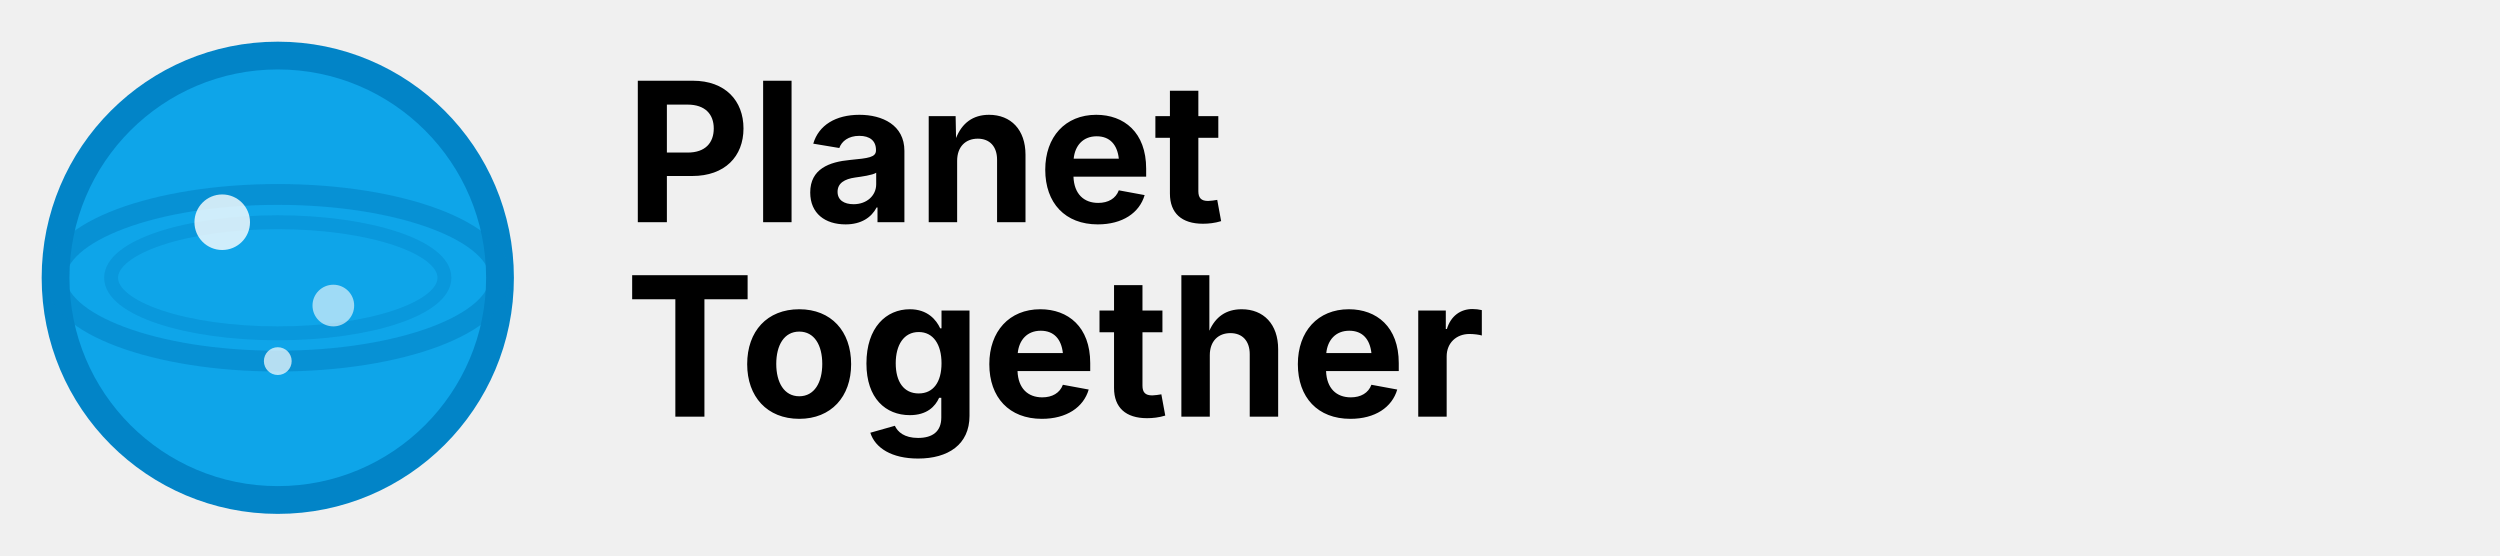
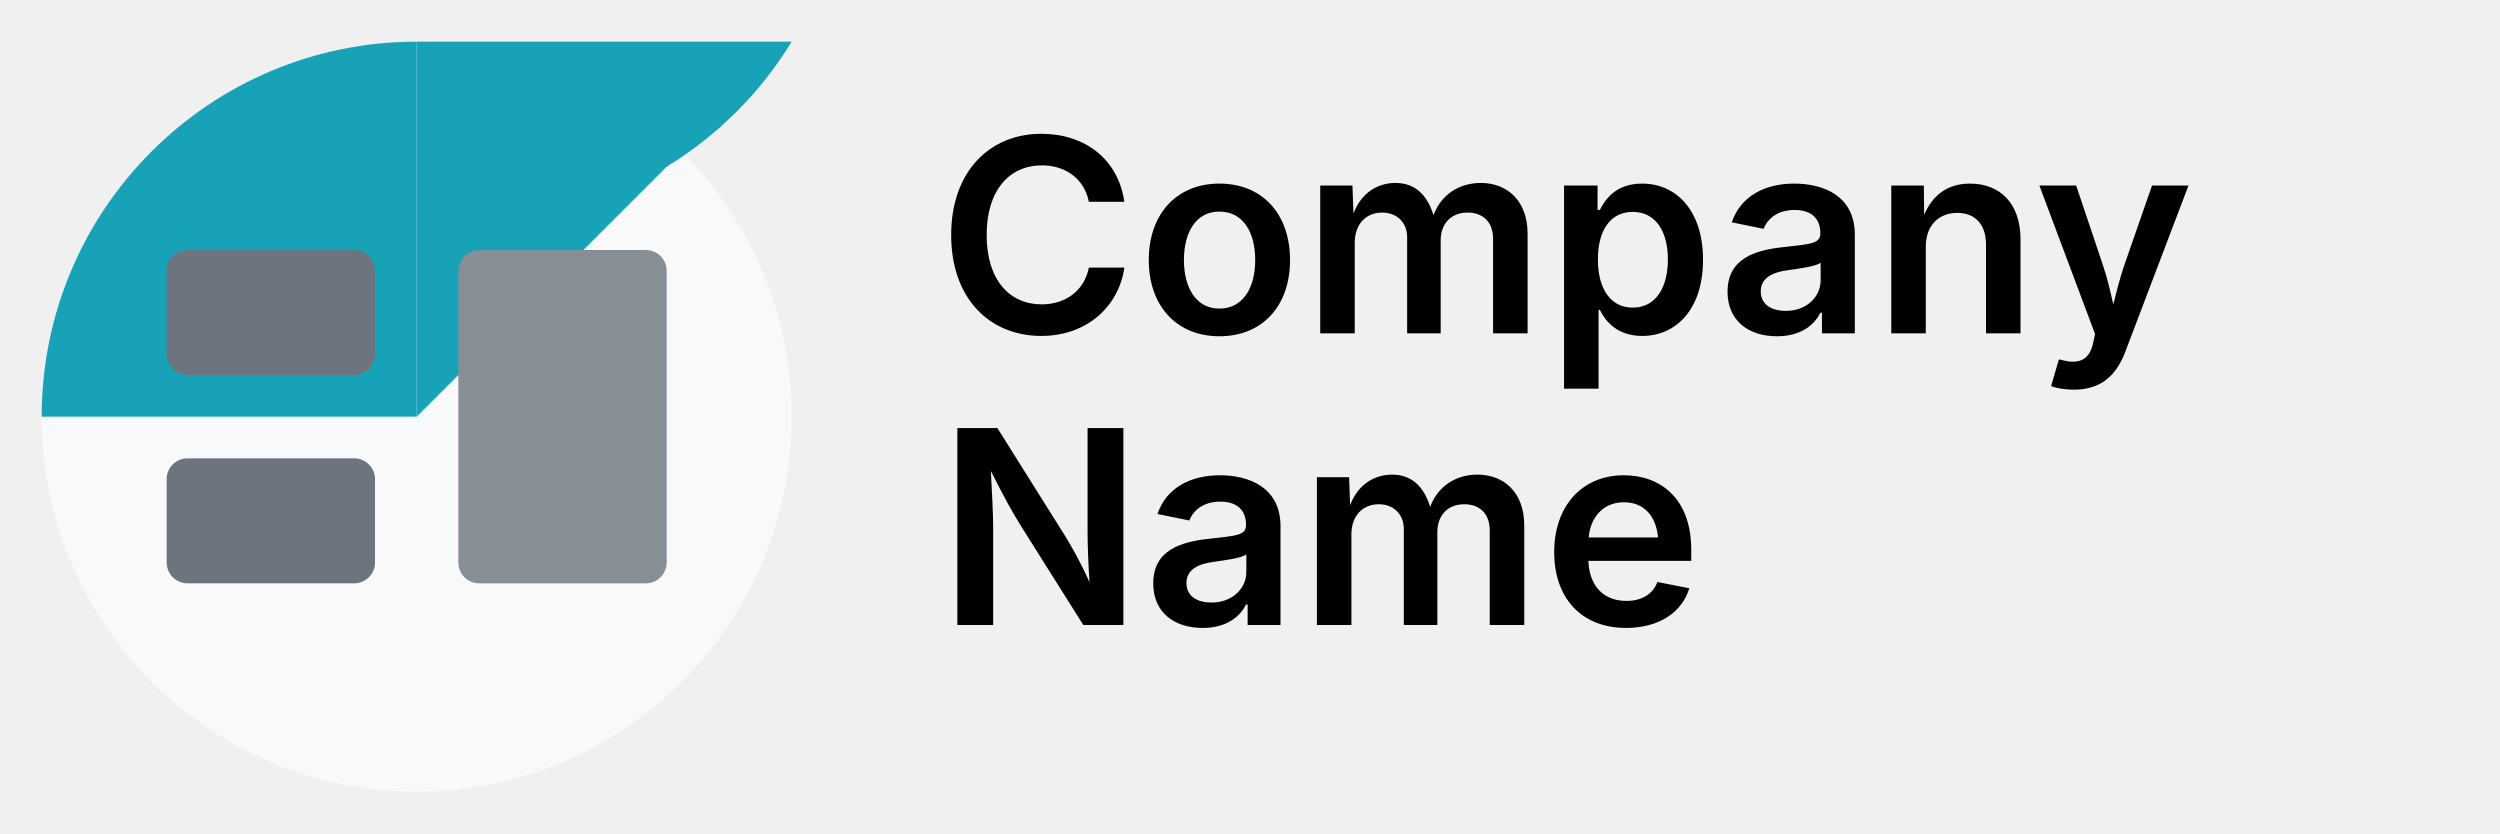
- <svg xmlns="http://www.w3.org/2000/svg" width="180" height="40" viewBox="0 0 180 40" fill="none">
-   <circle cx="20" cy="20" r="16" fill="#0EA5E9" stroke="#0284C7" stroke-width="2" />
-   <ellipse cx="20" cy="20" rx="16" ry="6" fill="none" stroke="#0284C7" stroke-width="1.5" opacity="0.6" />
-   <ellipse cx="20" cy="20" rx="12" ry="4" fill="none" stroke="#0284C7" stroke-width="1" opacity="0.4" />
-   <circle cx="16" cy="16" r="2" fill="#FFFFFF" opacity="0.8" />
-   <circle cx="24" cy="22" r="1.5" fill="#FFFFFF" opacity="0.6" />
-   <circle cx="20" cy="26" r="1" fill="#FFFFFF" opacity="0.7" />
-   <text x="45" y="16" font-family="system-ui, -apple-system, sans-serif" font-size="14" font-weight="700" fill="currentColor">
-     Planet
+ <svg xmlns="http://www.w3.org/2000/svg" width="120" height="40" viewBox="0 0 120 40" fill="none">
+   <g transform="translate(0, 0)">
+     <circle cx="20" cy="20" r="18" fill="#F8F9FA" />
+     <path d="M 2 20 A 18 18 0 0 1 20 2 L 20 20 Z" fill="#17A2B8" />
+     <path d="M 20 2 L 38 2 A 18 18 0 0 1 32 8 L 20 20 Z" fill="#17A2B8" />
+     <rect x="8" y="12" width="10" height="6" fill="#6C757D" rx="1" />
+     <rect x="8" y="22" width="10" height="6" fill="#6C757D" rx="1" />
+     <rect x="22" y="12" width="10" height="16" fill="#868E96" rx="1" />
+   </g>
+   <text x="45" y="16" font-family="system-ui, -apple-system, sans-serif" font-size="13" font-weight="600" fill="currentColor">
+     Company
  </text>
-   <text x="45" y="30" font-family="system-ui, -apple-system, sans-serif" font-size="14" font-weight="700" fill="currentColor">
-     Together
+   <text x="45" y="30" font-family="system-ui, -apple-system, sans-serif" font-size="13" font-weight="600" fill="currentColor">
+     Name
  </text>
</svg>
